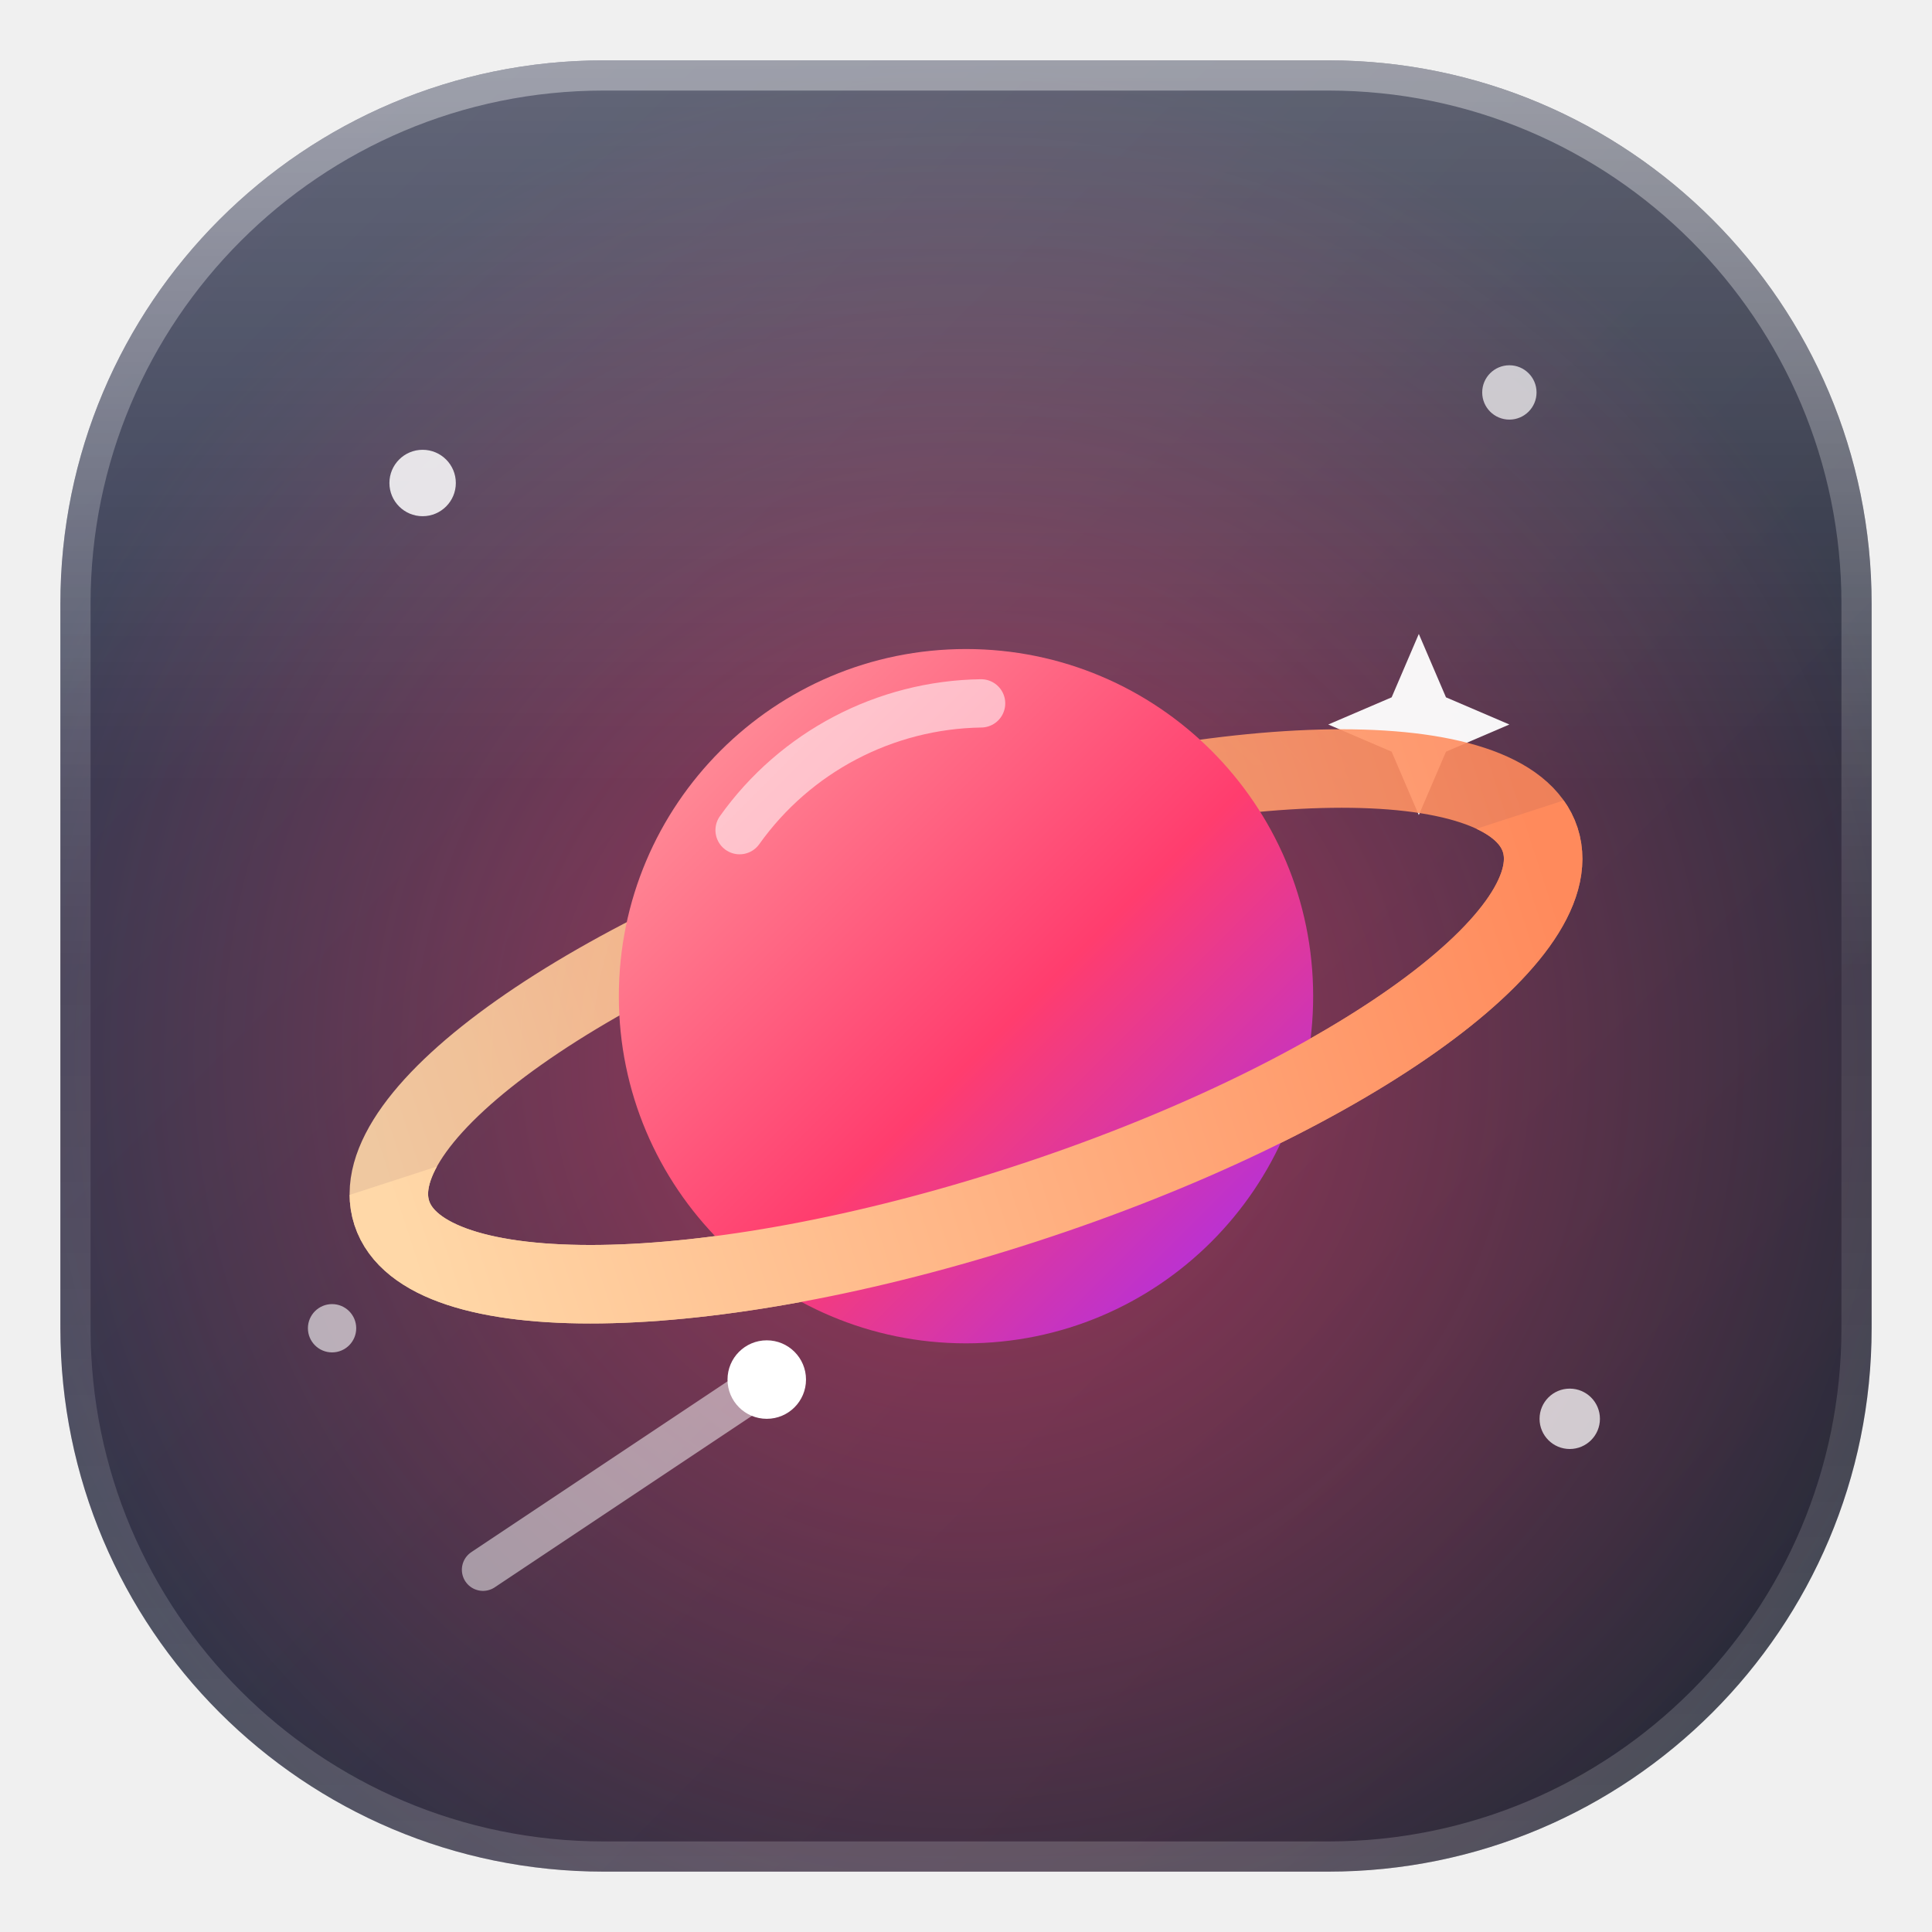
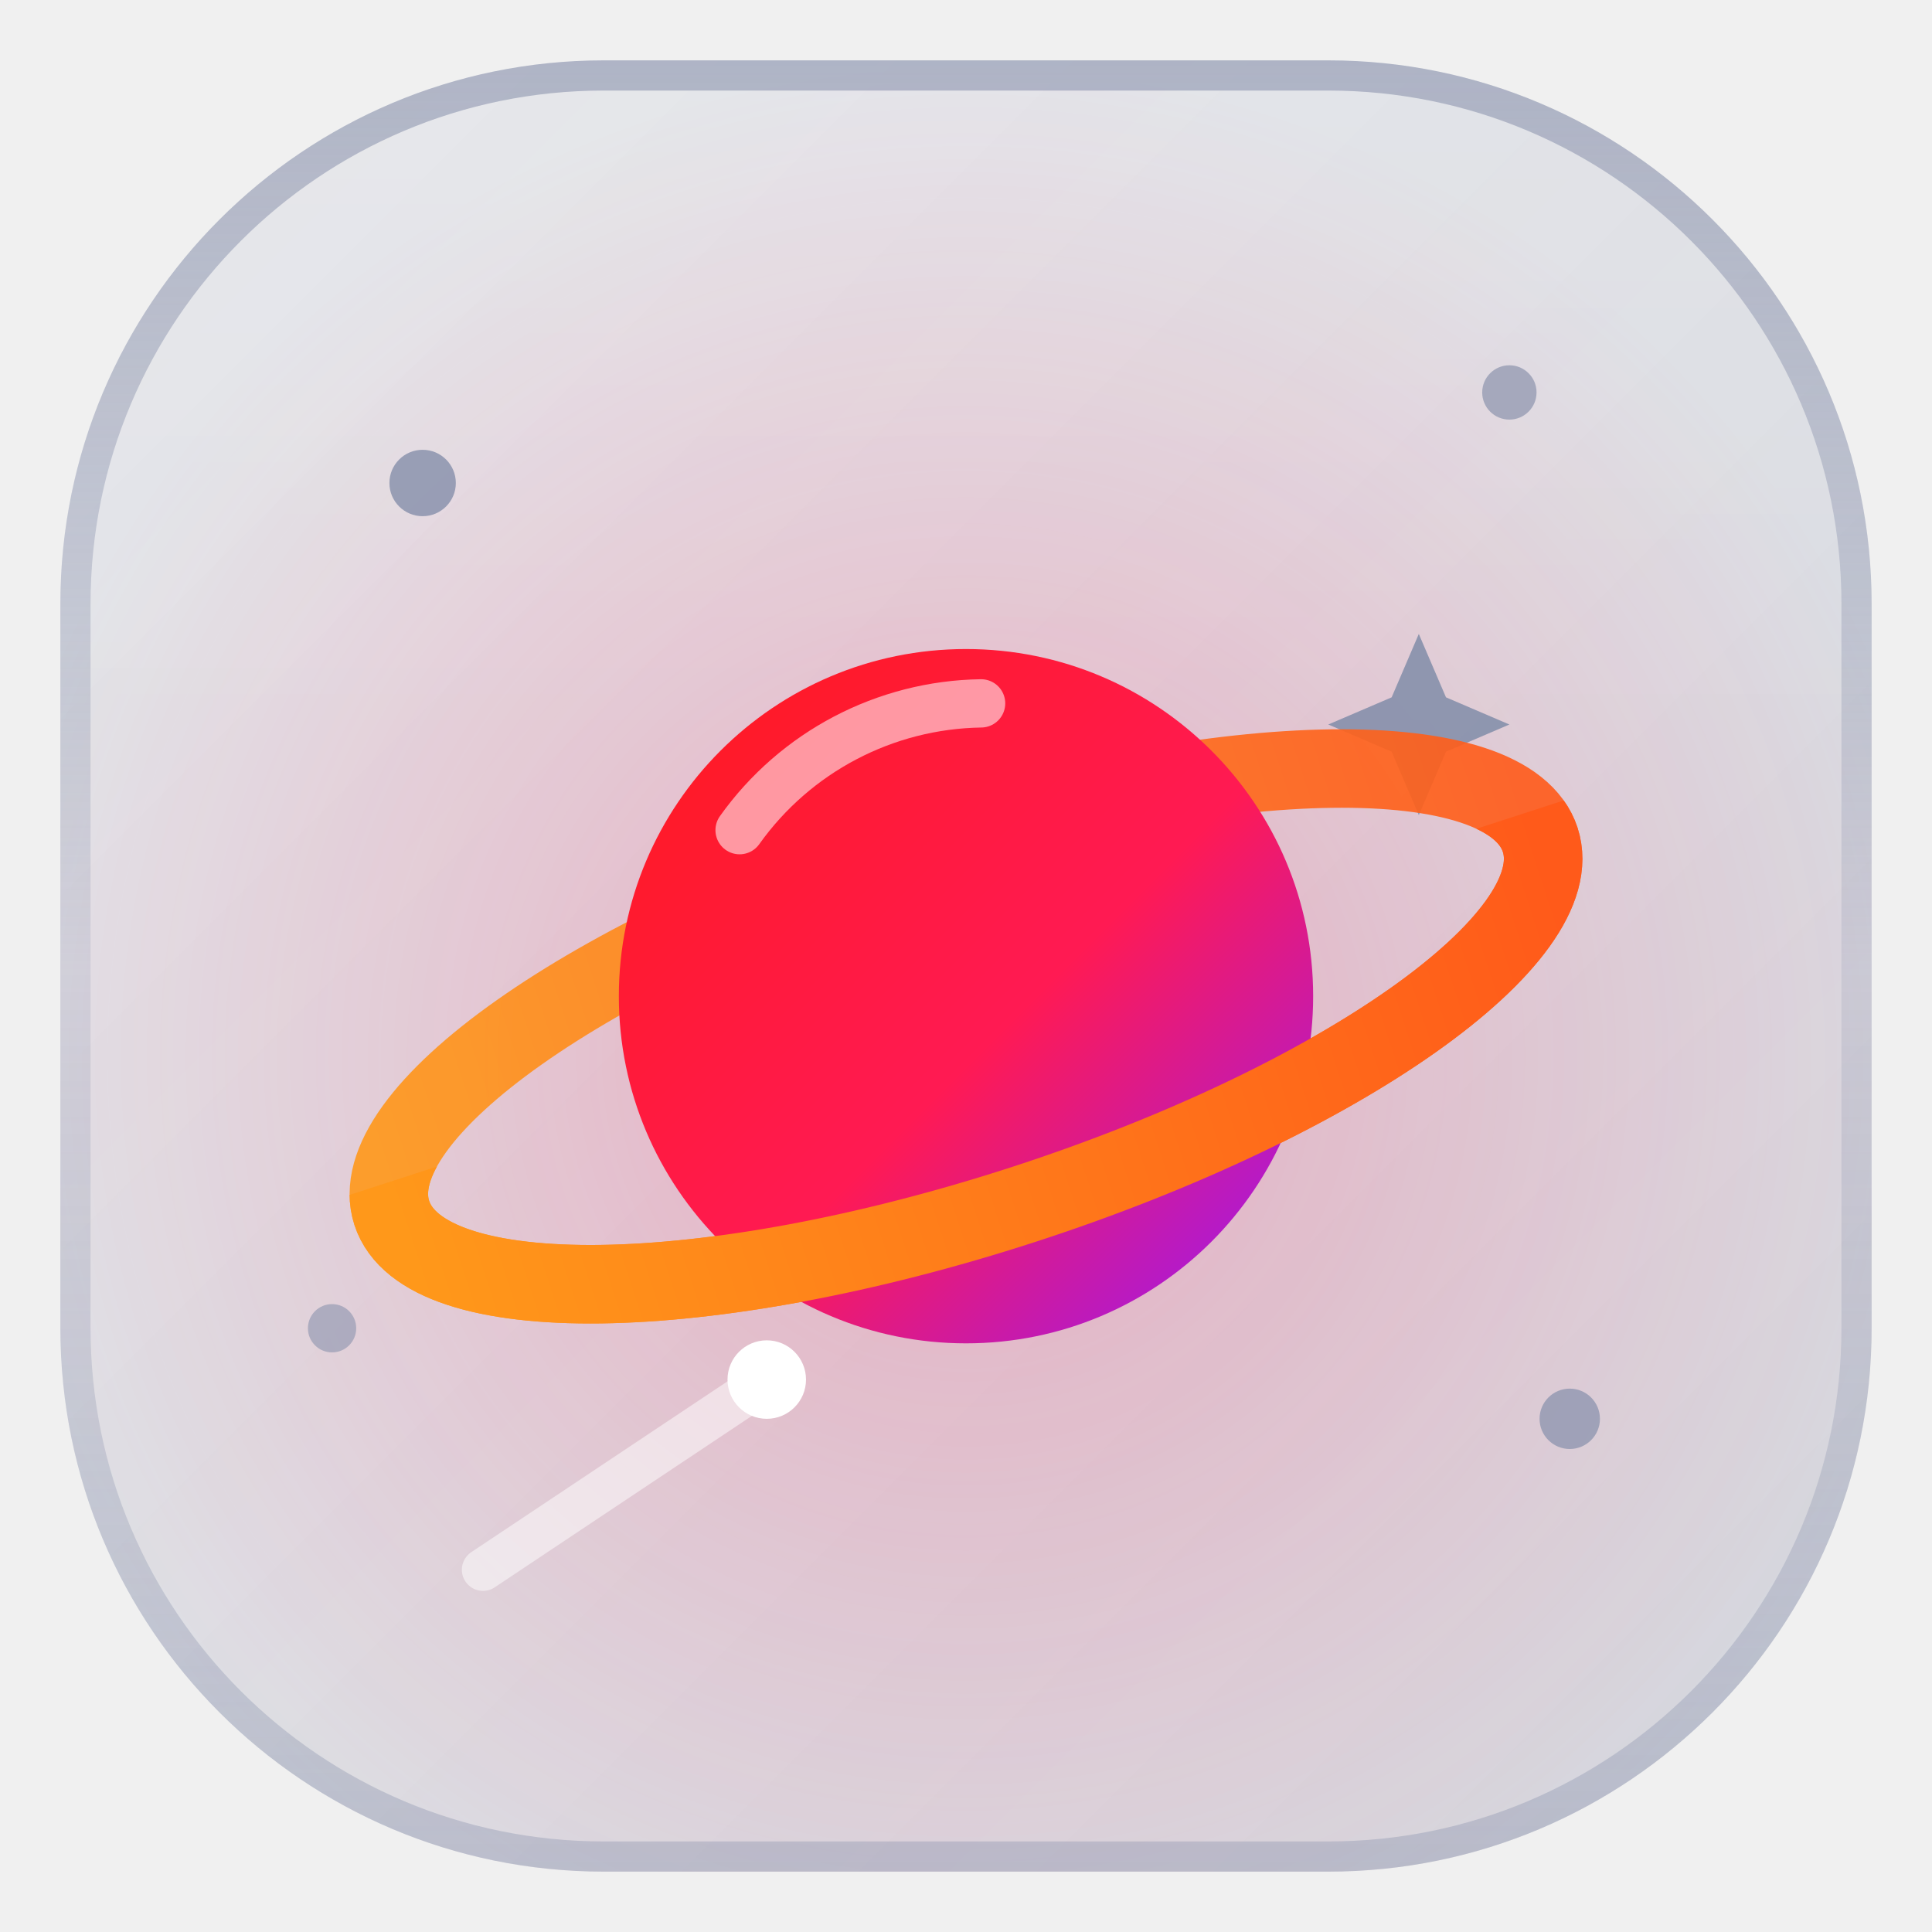
<svg xmlns="http://www.w3.org/2000/svg" viewBox="0 0 64 64" width="64" height="64" role="img" aria-label="Viajante Estelar — Rubi">
  <defs>
    <linearGradient id="vsrubi-tile" x1="0" y1="0" x2="1" y2="1">
-       <stop offset="0" stop-color="#2a2f4a" stop-opacity=".92" />
-       <stop offset="1" stop-color="#141826" stop-opacity=".92" />
+       <stop offset="0" stop-color="#a3abc4" stop-opacity=".16" />
+       <stop offset="1" stop-color="#7d86a3" stop-opacity=".24" />
    </linearGradient>
    <linearGradient id="vsrubi-edge" x1="0" y1="0" x2="0" y2="1">
-       <stop offset="0" stop-color="#fff" stop-opacity=".38" />
-       <stop offset=".5" stop-color="#fff" stop-opacity=".08" />
-       <stop offset="1" stop-color="#fff" stop-opacity=".18" />
+       <stop offset="0" stop-color="#8b93ad" stop-opacity=".6" />
+       <stop offset=".5" stop-color="#8b93ad" stop-opacity=".2" />
+       <stop offset="1" stop-color="#8b93ad" stop-opacity=".4" />
    </linearGradient>
    <radialGradient id="vsrubi-glow" cx=".5" cy=".55" r=".55">
-       <stop offset="0" stop-color="#ff3d6e" stop-opacity=".55" />
+       <stop offset="0" stop-color="#ff3d6e" stop-opacity="0.3" />
      <stop offset="1" stop-color="#ff3d6e" stop-opacity="0" />
    </radialGradient>
    <linearGradient id="vsrubi-planet" x1="0" y1="0" x2="1" y2="1">
-       <stop offset="0" stop-color="#ffa3a3" />
-       <stop offset=".55" stop-color="#ff3d6e" />
-       <stop offset="1" stop-color="#9b2cff" />
+       <stop offset="0" stop-color="#ff1a1a" />
+       <stop offset=".55" stop-color="#ff1a53" />
+       <stop offset="1" stop-color="#921aff" />
    </linearGradient>
    <linearGradient id="vsrubi-ring" x1="0" y1="0" x2="1" y2="0">
-       <stop offset="0" stop-color="#ffd8a8" />
-       <stop offset="1" stop-color="#ff8a5c" />
+       <stop offset="0" stop-color="#ff981a" />
+       <stop offset="1" stop-color="#ff5a1a" />
    </linearGradient>
    <linearGradient id="vsrubi-shine" x1="0" y1="0" x2="0" y2="1">
-       <stop offset="0" stop-color="#fff" stop-opacity=".22" />
+       <stop offset="0" stop-color="#fff" stop-opacity="0.11" />
      <stop offset="1" stop-color="#fff" stop-opacity="0" />
    </linearGradient>
    <clipPath id="vsrubi-front">
      <rect x="0" y="33" width="64" height="31" />
    </clipPath>
  </defs>
  <rect x="2" y="2" width="60" height="60" rx="18" fill="url(#vsrubi-tile)" />
  <rect x="2" y="2" width="60" height="60" rx="18" fill="url(#vsrubi-glow)" />
  <path d="M20 2h24a18 18 0 0 1 18 18v6H2v-6A18 18 0 0 1 20 2z" fill="url(#vsrubi-shine)" />
  <rect x="2.5" y="2.5" width="59" height="59" rx="17.5" fill="none" stroke="url(#vsrubi-edge)" />
-   <g fill="#fff">
+   <g fill="#8b93ad">
    <circle cx="14" cy="16" r="1.1" opacity=".85" />
    <circle cx="50" cy="13" r=".9" opacity=".7" />
    <circle cx="52" cy="47" r="1" opacity=".75" />
    <circle cx="11" cy="44" r=".8" opacity=".6" />
    <path d="M47 21l.9 2.1 2.1.9-2.1.9-.9 2.1-.9-2.1-2.1-.9 2.1-.9z" opacity=".95" />
  </g>
  <ellipse cx="32" cy="34" rx="20" ry="6.2" fill="none" stroke="url(#vsrubi-ring)" stroke-width="2.6" transform="rotate(-18 32 34)" opacity=".9" />
  <circle cx="32" cy="33" r="11.5" fill="url(#vsrubi-planet)" />
  <path d="M24.5 27.5a10 10 0 0 1 8-4.2" fill="none" stroke="#fff" stroke-width="1.6" stroke-linecap="round" opacity=".55" />
  <ellipse cx="32" cy="34" rx="20" ry="6.2" fill="none" stroke="url(#vsrubi-ring)" stroke-width="2.6" transform="rotate(-18 32 34)" clip-path="url(#vsrubi-front)" />
  <path d="M16 52l9-6" stroke="#fff" stroke-width="1.4" stroke-linecap="round" opacity=".5" />
  <circle cx="25.4" cy="45.7" r="1.3" fill="#fff" />
</svg>
